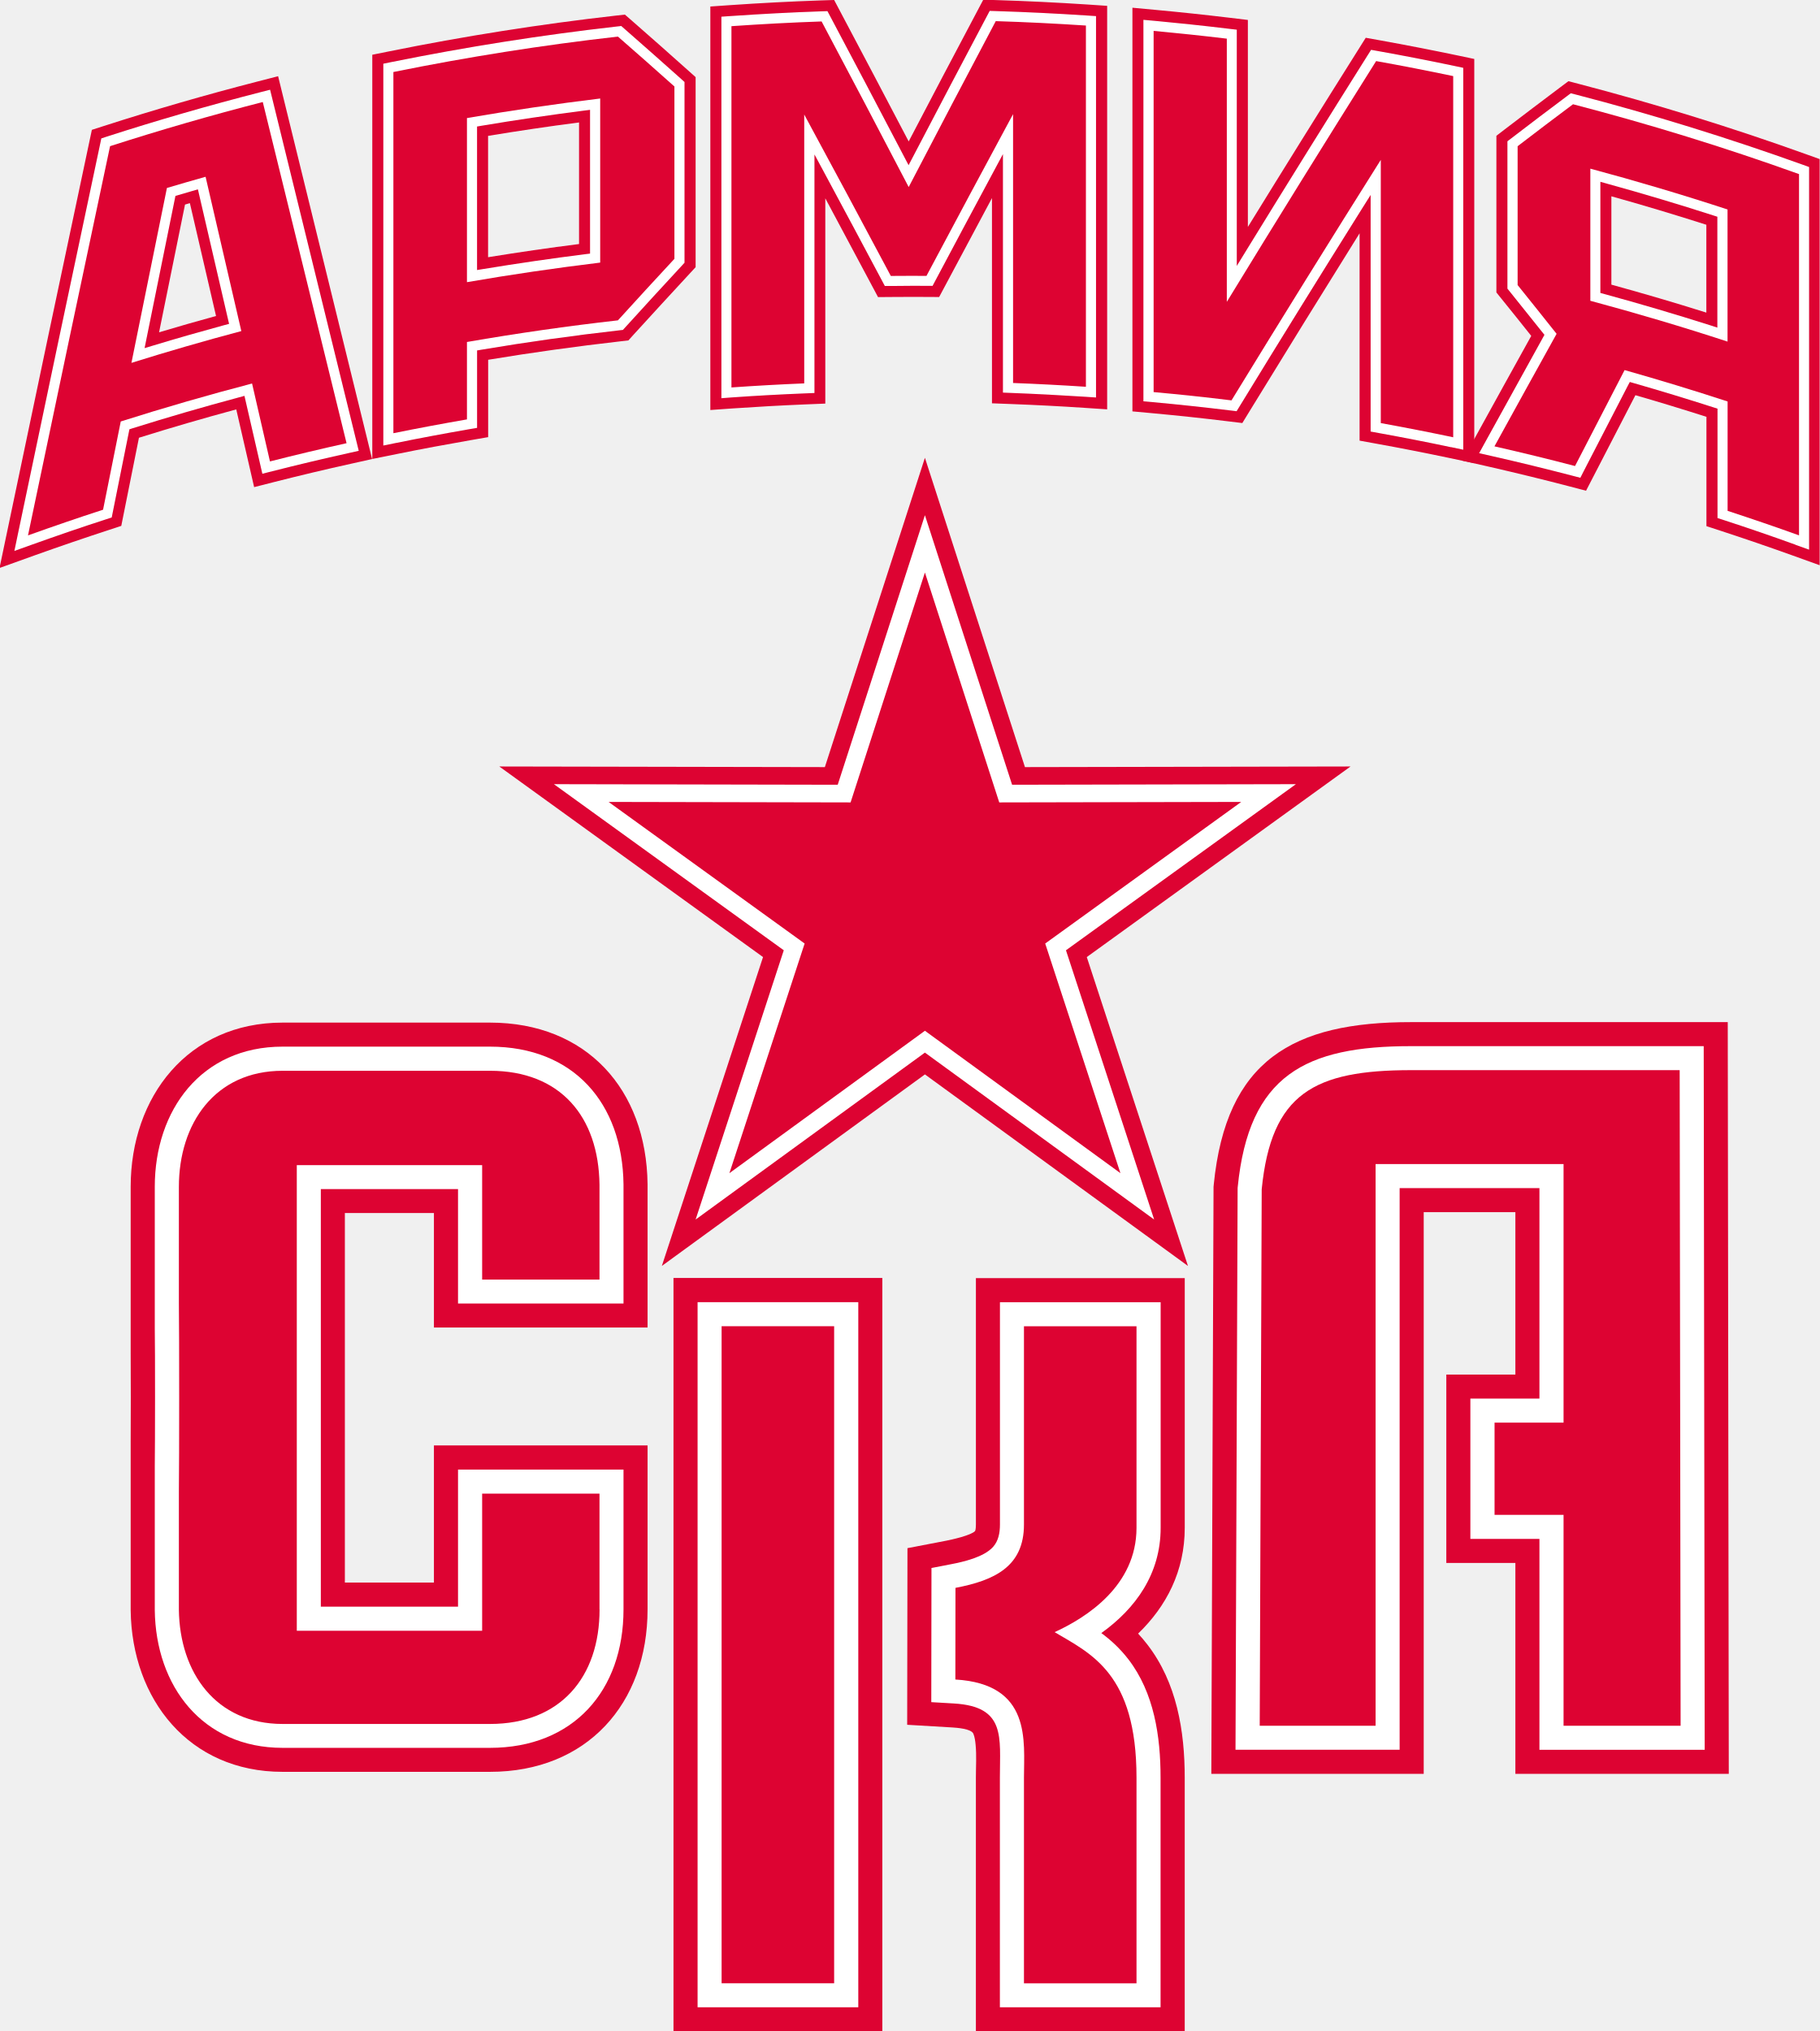
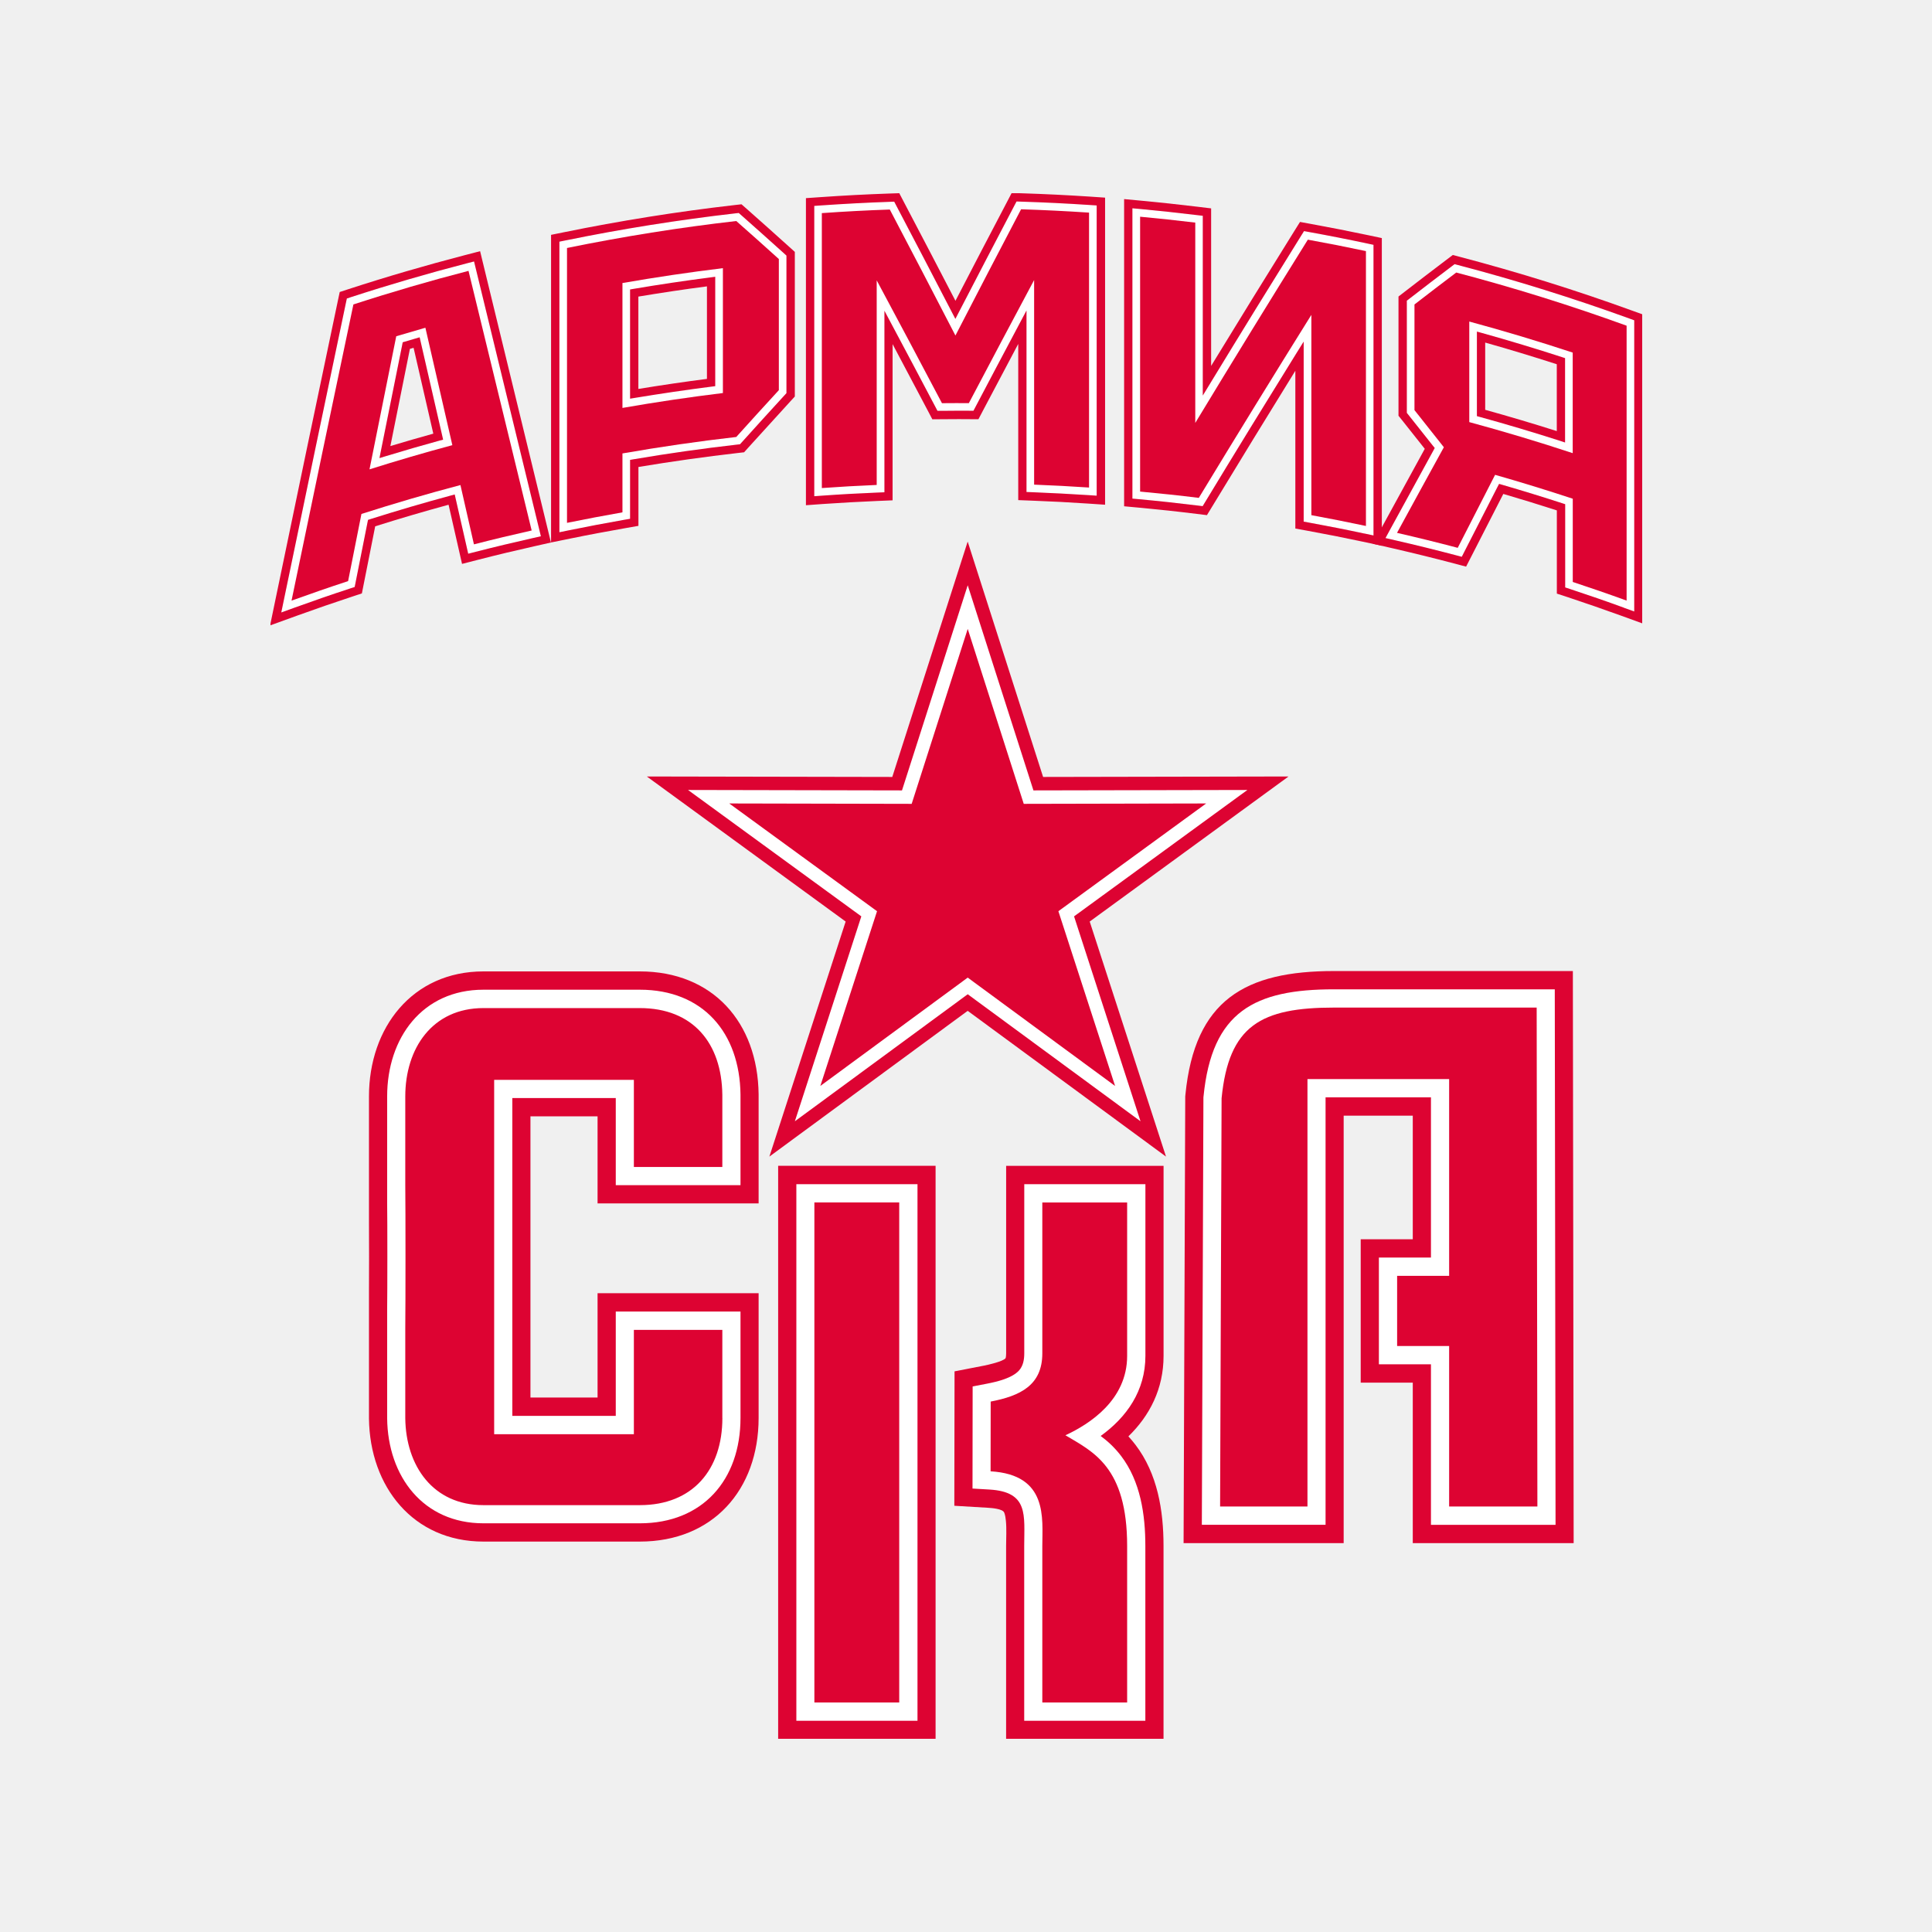
- <svg xmlns="http://www.w3.org/2000/svg" width="86" height="96" viewBox="0 0 86 96" fill="none">
-   <g clip-path="url(#clip0_44_473)">
-     <path d="M85.182 7.782C81.676 6.522 78.07 5.405 74.458 4.467L74.234 4.41L74.05 4.548C73.169 5.207 72.287 5.875 71.427 6.536L71.24 6.68V13.645L71.346 13.775C71.859 14.41 72.37 15.049 72.882 15.693L72.988 15.828L72.905 15.979C72.006 17.599 71.107 19.229 70.205 20.868L69.9 21.423L70.518 21.563C71.779 21.849 73.058 22.161 74.314 22.489L74.685 22.585L74.859 22.244C75.546 20.907 76.235 19.572 76.923 18.247L77.022 18.058L77.229 18.117C78.489 18.478 79.751 18.864 80.987 19.261L81.167 19.318V24.488L81.495 24.595C82.619 24.962 83.75 25.349 84.857 25.751L85.499 25.979V7.895L85.184 7.78H85.182V7.782ZM80.645 14.775C79.159 14.307 77.654 13.864 76.159 13.454V9.279C77.657 9.698 79.164 10.148 80.645 10.624V14.775Z" fill="white" />
-     <path d="M68.58 21.135L69.156 21.257V3.206L68.775 3.125C67.568 2.87 66.339 2.63 65.118 2.412L64.8 2.355L64.627 2.628C62.728 5.649 60.811 8.728 58.935 11.782L58.453 12.568V1.403L58.033 1.354C56.875 1.214 55.709 1.092 54.561 0.984L54.04 0.937V18.969L54.475 19.008C55.697 19.119 56.929 19.253 58.14 19.4L58.444 19.437L58.605 19.175C60.476 16.112 62.392 13.021 64.295 9.984L64.778 9.217V20.398L65.171 20.47C66.306 20.676 67.454 20.899 68.58 21.139" fill="white" />
-     <path d="M34.094 0.791V18.822L34.605 18.784C35.744 18.703 36.899 18.641 38.035 18.595L38.494 18.576V7.302L38.983 8.213C39.89 9.899 40.794 11.589 41.683 13.263L41.818 13.518H42.108C42.462 13.513 42.817 13.509 43.171 13.509C43.32 13.509 43.819 13.509 44.075 13.513L44.211 13.258C45.099 11.583 46.003 9.887 46.911 8.199L47.4 7.286V18.558L47.859 18.576C48.993 18.62 50.148 18.681 51.289 18.754L51.8 18.788V0.761L51.355 0.732C49.934 0.639 48.495 0.568 47.075 0.524L46.775 0.514L46.636 0.776C45.487 2.946 44.322 5.163 43.173 7.364L42.941 7.807L42.709 7.364C41.568 5.184 40.405 2.971 39.247 0.791L39.106 0.526L38.807 0.536C37.388 0.585 35.947 0.661 34.53 0.759L34.085 0.789H34.094V0.791Z" fill="white" />
-     <path d="M32.193 3.732C31.294 2.927 30.395 2.135 29.521 1.369L29.362 1.229L29.15 1.252C25.59 1.656 22.006 2.223 18.495 2.934L18.113 3.012V21.059L18.686 20.943C19.828 20.711 20.994 20.493 22.148 20.292L22.545 20.224V16.565L22.761 16.528C24.911 16.166 27.095 15.859 29.257 15.615L29.436 15.595L29.557 15.461C30.437 14.491 31.334 13.514 32.22 12.558L32.347 12.419V3.876L32.187 3.732H32.193ZM27.368 11.53C25.939 11.713 24.495 11.922 23.069 12.154V6.419C24.493 6.183 25.937 5.97 27.368 5.784V11.53Z" fill="white" />
-     <path d="M16.839 20.836C15.515 15.44 14.197 10.063 12.88 4.709L12.765 4.241L12.296 4.361C9.87 4.983 7.432 5.687 5.053 6.455L4.791 6.541L4.733 6.811C3.433 12.935 2.126 19.124 0.855 25.209L0.681 26.044L1.486 25.755C2.656 25.335 3.843 24.926 5.016 24.548L5.282 24.462L6.118 20.294L6.264 20.246C7.925 19.726 9.617 19.234 11.292 18.784L11.552 18.713L12.399 22.395L12.873 22.274C14.065 21.972 15.275 21.685 16.477 21.418L16.954 21.311L16.838 20.838L16.839 20.836ZM10.589 15.374C9.477 15.676 8.353 15.997 7.251 16.332L6.834 16.457L6.921 16.031C7.369 13.822 7.814 11.618 8.263 9.414L8.294 9.26L8.444 9.216C8.661 9.154 8.878 9.09 9.093 9.027L9.355 8.951L10.828 15.308L10.586 15.372L10.589 15.374Z" fill="white" />
-     <path fill-rule="evenodd" clip-rule="evenodd" d="M71.619 73.876H68.355V64.974H71.619V57.296H67.287V83.845H57.249L57.354 56.101L57.364 55.991C57.95 50.111 61.102 48.309 66.696 48.313H81.656L81.705 83.845H71.619V73.876Z" fill="#DD0332" />
-     <path fill-rule="evenodd" clip-rule="evenodd" d="M72.756 72.739H69.492V66.108H72.756V56.158H66.149V82.707H58.392L58.492 56.158L58.497 56.104C59.023 50.824 61.693 49.445 66.696 49.449H80.52L80.567 82.709H72.756V72.739Z" fill="#DD0332" />
-     <path fill-rule="evenodd" clip-rule="evenodd" d="M72.756 72.739H69.492V66.108H72.756V56.158H66.149V82.707H58.392L58.492 56.158L58.497 56.104C59.023 50.824 61.693 49.445 66.696 49.449H80.52L80.567 82.709H72.756V72.739Z" fill="white" />
-     <path fill-rule="evenodd" clip-rule="evenodd" d="M79.428 81.571L79.384 50.583H66.696C62.103 50.583 60.081 51.683 59.63 56.216L59.536 81.571H65.013V55.023H73.896V67.244H70.635V71.603H73.896V81.571H79.428Z" fill="#DD0332" />
-     <path fill-rule="evenodd" clip-rule="evenodd" d="M6.176 68.204C6.184 67.484 6.184 64.606 6.176 63.887V56.099C6.176 51.84 8.884 48.336 13.354 48.336H23.156C27.732 48.336 30.55 51.505 30.605 55.969V55.995V62.747H20.508V57.336H16.299V74.802H20.508V68.322H30.605V76.068C30.605 80.539 27.727 83.75 23.156 83.75H13.354C8.935 83.75 6.228 80.327 6.176 76.112C6.176 76.114 6.176 68.204 6.176 68.204Z" fill="#DD0332" />
-     <path fill-rule="evenodd" clip-rule="evenodd" d="M7.339 69.341C7.354 68.243 7.369 67.146 7.369 66.047C7.369 64.949 7.354 63.852 7.339 62.75H7.315V56.099C7.315 52.469 9.518 49.472 13.354 49.472H23.156C27.107 49.472 29.421 52.139 29.468 55.983V61.614H21.647V56.204H15.163V75.942H21.647V69.462H29.468V76.072C29.468 79.915 27.097 82.616 23.156 82.616H13.354C9.567 82.616 7.356 79.692 7.315 76.1V69.34H7.339V69.341Z" fill="#DD0332" />
-     <path fill-rule="evenodd" clip-rule="evenodd" d="M7.315 69.341C7.33 68.243 7.334 63.849 7.315 62.75V56.099C7.315 52.469 9.518 49.472 13.354 49.472H23.156C27.107 49.472 29.421 52.139 29.468 55.983V61.614H21.647V56.204H15.163V75.942H21.647V69.462H29.468V76.072C29.468 79.915 27.097 82.616 23.156 82.616H13.354C9.567 82.616 7.356 79.692 7.315 76.1V69.34V69.341Z" fill="white" />
-     <path fill-rule="evenodd" clip-rule="evenodd" d="M28.333 76.073V70.601H22.787V77.081H14.027V55.072H22.787V60.482H28.333V56.001C28.295 52.785 26.487 50.613 23.159 50.613H13.357C10.151 50.613 8.454 53.111 8.454 56.103V61.619C8.473 63.1 8.473 68.998 8.454 70.482V76.092C8.492 79.048 10.193 81.487 13.357 81.487H23.159C26.491 81.487 28.336 79.269 28.336 76.077" fill="#DD0332" />
-     <path fill-rule="evenodd" clip-rule="evenodd" d="M53.789 77.216C53.938 77.375 54.084 77.549 54.229 77.737C55.616 79.535 55.992 81.815 55.992 84.029V96.019H46.122V84.029C46.122 83.513 46.159 82.974 46.108 82.462C46.093 82.303 46.066 82.095 46.002 81.947C45.9 81.71 45.206 81.666 45.02 81.653L42.875 81.526L42.888 73.177L44.73 72.823C44.981 72.774 45.903 72.571 46.086 72.365C46.117 72.301 46.123 72.125 46.123 72.061V60.414H55.993V72.215C55.993 74.265 55.123 75.928 53.791 77.214M31.83 60.407H41.7V96.009H31.83V60.407Z" fill="#DD0332" />
-     <path fill-rule="evenodd" clip-rule="evenodd" d="M52.045 77.187C52.504 77.524 52.925 77.911 53.325 78.426C54.547 80.011 54.85 82.077 54.85 84.025V94.88H47.256V84.025C47.256 82.111 47.547 80.665 45.086 80.519L44.014 80.456L44.023 74.115L44.945 73.937C45.553 73.82 46.496 73.601 46.931 73.122C47.193 72.832 47.259 72.441 47.259 72.061V61.552H54.854V72.218C54.854 74.388 53.675 76.029 52.049 77.191M32.969 61.55H40.564V94.88H32.969V61.55Z" fill="white" />
-     <path fill-rule="evenodd" clip-rule="evenodd" d="M48.394 84.025C48.394 82.305 48.766 79.599 45.152 79.386L45.157 75.054C47.005 74.701 48.394 74.045 48.394 72.061V62.688H53.713V72.216C53.713 74.956 51.351 76.455 49.843 77.147C51.563 78.168 53.713 79.099 53.713 84.027V93.746H48.394V84.027V84.025ZM34.104 62.686H39.423V93.744H34.104V62.686Z" fill="#DD0332" />
-     <path fill-rule="evenodd" clip-rule="evenodd" d="M48.441 36.259L63.828 36.23L51.363 45.238L56.145 59.838L43.713 50.785L31.28 59.838L36.062 45.238L23.598 36.23L38.984 36.259L43.713 21.639L48.441 36.259Z" fill="#DD0332" />
-     <path fill-rule="evenodd" clip-rule="evenodd" d="M47.833 37.093L61.246 37.066L50.379 44.917L54.547 57.644L43.713 49.754L32.876 57.644L37.043 44.917L26.179 37.066L39.592 37.093L43.713 24.352L47.833 37.093Z" fill="white" />
-     <path fill-rule="evenodd" clip-rule="evenodd" d="M43.713 27.062L47.226 37.928L58.663 37.905L49.398 44.598L52.953 55.452L43.713 48.722L34.473 55.452L38.028 44.598L28.763 37.905L40.2 37.928L43.713 27.062Z" fill="#DD0332" />
-     <path d="M1.324 25.303C2.612 19.149 3.904 13.019 5.202 6.909C7.593 6.139 9.998 5.444 12.419 4.822C13.735 10.175 15.055 15.551 16.379 20.949C15.17 21.218 13.963 21.504 12.759 21.811C12.479 20.583 12.194 19.355 11.913 18.127C9.832 18.671 7.764 19.269 5.707 19.922C5.427 21.311 5.15 22.7 4.871 24.093C3.684 24.478 2.504 24.884 1.329 25.305M6.208 17.153C7.931 16.614 9.663 16.112 11.405 15.649C10.841 13.214 10.279 10.78 9.716 8.356C9.106 8.528 8.495 8.704 7.889 8.885C7.329 11.638 6.768 14.393 6.211 17.155" fill="#DD0332" />
-     <path d="M31.874 4.088V12.235C30.982 13.195 30.093 14.163 29.204 15.142C26.819 15.412 24.437 15.754 22.069 16.165V19.824C20.909 20.025 19.75 20.243 18.592 20.476V3.404C22.108 2.691 25.649 2.131 29.204 1.729C30.095 2.506 30.984 3.292 31.874 4.088ZM22.069 13.337C24.161 12.975 26.262 12.668 28.366 12.412V4.656C26.26 4.912 24.163 5.219 22.069 5.581V13.337Z" fill="#DD0332" />
-     <path d="M34.569 18.311V1.237C35.99 1.138 37.41 1.063 38.83 1.014C40.202 3.6 41.575 6.208 42.946 8.841C44.317 6.205 45.69 3.59 47.061 0.999C48.482 1.043 49.905 1.114 51.322 1.207V18.282C50.176 18.206 49.027 18.147 47.879 18.103V5.395C46.516 7.922 45.153 10.469 43.787 13.04C43.224 13.036 42.663 13.04 42.101 13.043C40.738 10.477 39.372 7.935 38.009 5.414V18.122C36.86 18.169 35.714 18.233 34.566 18.314" fill="#DD0332" />
-     <path d="M68.68 20.669C67.54 20.429 66.4 20.206 65.258 19.998V7.557C62.915 11.278 60.562 15.069 58.202 18.925C56.977 18.774 55.749 18.644 54.522 18.533V1.46C55.676 1.567 56.829 1.689 57.981 1.827V14.268C60.339 10.406 62.694 6.614 65.038 2.887C66.256 3.105 67.469 3.342 68.681 3.597V20.669H68.68Z" fill="#DD0332" />
-     <path d="M74.341 4.927C77.938 5.863 81.504 6.963 85.025 8.229V25.305C83.904 24.901 82.778 24.517 81.649 24.147V18.977C80.033 18.448 78.412 17.954 76.781 17.493C76.002 18.997 75.221 20.508 74.438 22.028C73.171 21.696 71.901 21.387 70.63 21.098C71.61 19.313 72.591 17.54 73.567 15.779C72.953 15.007 72.34 14.236 71.725 13.474V6.911C72.599 6.24 73.472 5.579 74.343 4.928M81.646 9.901C79.498 9.198 77.336 8.555 75.162 7.972V14.217C77.336 14.801 79.499 15.443 81.646 16.146V9.901Z" fill="#DD0332" />
-     <path d="M-0.022 26.846L0.344 25.1C1.615 19.014 2.922 12.827 4.222 6.702L4.342 6.137L4.893 5.96C7.283 5.189 9.729 4.482 12.167 3.854L13.144 3.602L13.384 4.582C14.7 9.936 16.02 15.311 17.344 20.709L17.586 21.698L16.591 21.92C15.394 22.185 14.188 22.471 13.002 22.773L12.011 23.025L11.166 19.351C9.634 19.765 8.089 20.214 6.567 20.691L5.732 24.857L5.177 25.04C4.009 25.42 2.826 25.826 1.664 26.241L-0.017 26.845H-0.022V26.846ZM4.789 6.539L4.732 6.81C3.432 12.933 2.125 19.122 0.853 25.207L0.679 26.042L1.485 25.753C2.655 25.334 3.841 24.925 5.014 24.546L5.28 24.46L6.117 20.292L6.262 20.245C7.923 19.724 9.616 19.232 11.292 18.783L11.553 18.712L12.399 22.393L12.873 22.273C14.065 21.97 15.275 21.683 16.477 21.416L16.955 21.309L16.839 20.836C15.516 15.44 14.197 10.063 12.88 4.709L12.765 4.241L12.296 4.361C9.87 4.983 7.432 5.687 5.053 6.455L4.791 6.541L4.789 6.539ZM6.833 16.457L6.919 16.031C7.368 13.822 7.813 11.618 8.261 9.414L8.292 9.26L8.443 9.216C8.659 9.154 8.876 9.09 9.091 9.027L9.353 8.951L10.826 15.308L10.584 15.372C9.472 15.675 8.348 15.996 7.246 16.33L6.829 16.455L6.833 16.457ZM8.744 9.669C8.334 11.681 7.926 13.692 7.518 15.707C8.41 15.441 9.314 15.181 10.21 14.936L8.974 9.602C8.896 9.625 8.822 9.647 8.744 9.669Z" fill="#DD0332" />
-     <path d="M17.595 21.697V2.588L18.395 2.427C21.918 1.714 25.519 1.144 29.094 0.739L29.533 0.69L29.866 0.98C30.742 1.746 31.644 2.542 32.543 3.348L32.876 3.646V12.629L32.611 12.915C31.725 13.873 30.828 14.848 29.949 15.813L29.697 16.092L29.321 16.134C27.244 16.371 25.142 16.663 23.071 17.006V20.662L22.241 20.806C21.09 21.007 19.929 21.221 18.793 21.453L17.595 21.695V21.697ZM18.116 3.012V21.059L18.69 20.943C19.831 20.711 20.997 20.493 22.152 20.292L22.548 20.224V16.565L22.765 16.528C24.915 16.166 27.099 15.859 29.26 15.615L29.44 15.595L29.562 15.461C30.442 14.491 31.339 13.514 32.225 12.558L32.352 12.419V3.876L32.193 3.732C31.294 2.927 30.395 2.135 29.521 1.369L29.362 1.229L29.15 1.253C25.592 1.656 22.006 2.223 18.495 2.934L18.113 3.012H18.116ZM22.546 12.769V5.98L22.763 5.943C24.361 5.674 25.986 5.436 27.593 5.229L27.887 5.192V11.987L27.659 12.015C26.064 12.216 24.446 12.453 22.848 12.715L22.545 12.764L22.546 12.769ZM23.068 6.423V12.157C24.497 11.926 25.941 11.714 27.366 11.534V5.789C25.936 5.973 24.491 6.188 23.068 6.423Z" fill="#DD0332" />
-     <path d="M33.572 19.381V0.308L34.503 0.243C35.929 0.144 37.376 0.069 38.798 0.02L39.423 7.39296e-05L39.714 0.551C40.792 2.586 41.879 4.646 42.946 6.685C44.019 4.629 45.106 2.562 46.181 0.536L46.472 -0.015L47.095 0.005C48.521 0.049 49.968 0.12 51.394 0.213L52.326 0.276V19.349L51.26 19.278C50.124 19.202 48.974 19.143 47.843 19.1L46.882 19.063V9.362C46.139 10.746 45.402 12.134 44.671 13.504L44.386 14.038H44.227C44.227 14.038 43.372 14.033 43.166 14.033C42.814 14.033 42.46 14.033 42.105 14.038L41.497 14.043L41.212 13.508C40.483 12.137 39.745 10.754 39.005 9.374V19.077L38.045 19.116C36.914 19.163 35.764 19.227 34.63 19.305L33.562 19.381H33.572ZM34.094 0.791V18.822L34.605 18.784C35.744 18.703 36.899 18.641 38.035 18.595L38.493 18.576V7.301L38.983 8.212C39.89 9.899 40.794 11.589 41.683 13.263L41.818 13.518H42.108C42.462 13.513 42.817 13.509 43.171 13.509C43.32 13.509 43.819 13.509 44.075 13.513L44.21 13.258C45.099 11.583 46.003 9.887 46.911 8.199L47.4 7.286V18.558L47.859 18.576C48.993 18.62 50.148 18.681 51.288 18.754L51.8 18.788V0.761L51.355 0.732C49.934 0.639 48.495 0.568 47.075 0.524L46.775 0.514L46.636 0.776C45.487 2.946 44.322 5.163 43.173 7.364L42.941 7.807L42.709 7.364C41.568 5.184 40.405 2.971 39.247 0.791L39.106 0.526L38.807 0.536C37.388 0.585 35.947 0.661 34.53 0.759L34.085 0.789H34.094V0.791Z" fill="#DD0332" />
-     <path d="M69.677 21.898L68.473 21.642C67.349 21.406 66.208 21.181 65.077 20.977L64.256 20.828V11.028C62.516 13.815 60.767 16.643 59.05 19.447L58.714 19.996L58.075 19.919C56.872 19.77 55.641 19.64 54.427 19.528L53.52 19.445V0.365L54.612 0.467C55.761 0.573 56.934 0.698 58.096 0.837L58.976 0.943V10.727C60.699 7.93 62.45 5.118 64.189 2.355L64.547 1.785L65.213 1.905C66.438 2.126 67.672 2.366 68.885 2.62L69.677 2.787V21.899V21.898ZM68.58 21.135L69.156 21.257V3.206L68.775 3.125C67.568 2.87 66.338 2.63 65.118 2.412L64.8 2.355L64.627 2.628C62.727 5.649 60.811 8.728 58.935 11.782L58.453 12.568V1.403L58.033 1.354C56.875 1.214 55.709 1.092 54.561 0.984L54.039 0.937V18.969L54.475 19.008C55.697 19.119 56.929 19.253 58.14 19.4L58.444 19.437L58.605 19.175C60.476 16.112 62.392 13.021 64.295 9.984L64.778 9.216V20.398L65.17 20.47C66.306 20.676 67.454 20.899 68.58 21.139" fill="#DD0332" />
-     <path d="M86.022 26.725L84.685 26.243C83.583 25.847 82.453 25.46 81.336 25.094L80.649 24.87V19.702C79.543 19.349 78.416 19.004 77.292 18.68C76.638 19.942 75.983 21.211 75.326 22.486L74.959 23.196L74.185 22.993C72.934 22.665 71.663 22.356 70.407 22.068L69.113 21.774L69.751 20.616C70.625 19.026 71.499 17.447 72.369 15.877C71.895 15.281 71.421 14.687 70.943 14.098L70.722 13.824V6.418L71.113 6.118C71.976 5.458 72.86 4.787 73.74 4.127L74.126 3.838L74.593 3.96C78.219 4.905 81.842 6.024 85.364 7.291L86.025 7.528V26.723V26.725H86.022ZM84.859 25.753L85.501 25.981V7.895L85.186 7.78C81.68 6.521 78.074 5.403 74.461 4.465L74.238 4.408L74.053 4.547C73.173 5.206 72.291 5.873 71.431 6.534L71.243 6.678V13.643L71.348 13.773C71.861 14.409 72.372 15.047 72.883 15.691L72.993 15.826L72.91 15.977C72.011 17.598 71.113 19.227 70.21 20.866L69.906 21.421L70.523 21.561C71.785 21.847 73.063 22.16 74.319 22.487L74.69 22.584L74.864 22.242C75.551 20.905 76.24 19.57 76.928 18.245L77.028 18.056L77.234 18.115C78.494 18.477 79.757 18.862 80.993 19.259L81.172 19.317V24.487L81.5 24.593C82.624 24.96 83.755 25.347 84.862 25.749M81.163 15.485L80.825 15.375C79.173 14.85 77.492 14.353 75.829 13.9L75.636 13.847V8.594L75.968 8.686C77.644 9.149 79.333 9.654 80.986 10.187L81.165 10.244V15.485H81.163ZM76.157 13.454C77.651 13.864 79.157 14.307 80.644 14.775V10.624C79.164 10.151 77.657 9.698 76.157 9.279V13.454Z" fill="#DD0332" />
+ <svg xmlns="http://www.w3.org/2000/svg" width="100" height="100" viewBox="0 0 100 100" fill="none">
+   <g clip-path="url(#clip0_135_900)">
+     <mask id="mask0_135_900" style="mask-type:luminance" maskUnits="userSpaceOnUse" x="14" y="10" width="71" height="80">
+       <path d="M85 10H14V90H85V10Z" fill="white" />
+     </mask>
+     <g mask="url(#mask0_135_900)">
+       <path d="M84.323 16.485C81.429 15.435 78.452 14.504 75.469 13.723L75.285 13.675L75.133 13.79C74.406 14.34 73.678 14.896 72.968 15.447L72.813 15.566V21.371L72.901 21.479C73.324 22.009 73.746 22.541 74.168 23.078L74.256 23.19L74.188 23.316C73.446 24.666 72.704 26.024 71.959 27.39L71.707 27.852L72.217 27.969C73.258 28.207 74.314 28.468 75.351 28.741L75.657 28.821L75.801 28.537C76.368 27.423 76.937 26.31 77.504 25.206L77.587 25.048L77.757 25.097C78.797 25.399 79.84 25.72 80.86 26.051L81.008 26.099V30.407L81.279 30.496C82.207 30.802 83.141 31.124 84.055 31.459L84.585 31.649V16.579L84.325 16.483H84.323V16.485ZM80.578 22.313C79.351 21.923 78.108 21.554 76.874 21.211V17.733C78.111 18.082 79.355 18.456 80.578 18.854V22.313Z" fill="white" />
+       <path d="M70.618 27.613L71.093 27.714V12.672L70.778 12.604C69.782 12.392 68.767 12.191 67.759 12.01L67.497 11.962L67.354 12.19C65.786 14.707 64.204 17.273 62.655 19.818L62.257 20.473V11.169L61.91 11.128C60.954 11.011 59.991 10.91 59.044 10.82L58.613 10.78V25.807L58.972 25.839C59.981 25.932 60.999 26.044 61.998 26.166L62.25 26.197L62.383 25.979C63.927 23.427 65.509 20.851 67.08 18.32L67.478 17.68V26.999L67.803 27.058C68.74 27.23 69.688 27.416 70.618 27.616" fill="white" />
+       <path d="M42.148 10.659V25.684L42.57 25.653C43.51 25.585 44.464 25.533 45.401 25.495L45.78 25.48V16.084L46.184 16.843C46.933 18.249 47.679 19.657 48.413 21.052L48.525 21.264H48.764C49.056 21.26 49.35 21.257 49.642 21.257C49.765 21.257 50.177 21.257 50.388 21.26L50.5 21.047C51.234 19.652 51.98 18.239 52.729 16.832L53.133 16.071V25.464L53.512 25.48C54.448 25.517 55.401 25.567 56.343 25.628L56.766 25.656V10.633L56.398 10.609C55.225 10.532 54.037 10.473 52.865 10.436L52.617 10.428L52.503 10.646C51.554 12.454 50.592 14.302 49.643 16.136L49.452 16.505L49.26 16.136C48.318 14.319 47.358 12.476 46.402 10.659L46.286 10.438L46.039 10.446C44.867 10.487 43.678 10.55 42.508 10.632L42.141 10.657H42.148V10.659Z" fill="white" />
+       <path d="M40.577 13.109C39.835 12.439 39.093 11.778 38.372 11.14L38.24 11.023L38.066 11.043C35.127 11.38 32.168 11.852 29.269 12.445L28.953 12.509V27.549L29.427 27.452C30.369 27.259 31.332 27.077 32.285 26.909L32.612 26.853V23.804L32.791 23.773C34.566 23.471 36.369 23.215 38.154 23.012L38.302 22.995L38.401 22.884C39.128 22.076 39.869 21.262 40.6 20.464L40.705 20.349V13.229L40.573 13.109H40.577ZM36.594 19.608C35.414 19.76 34.222 19.935 33.045 20.128V15.349C34.221 15.152 35.413 14.974 36.594 14.819V19.608Z" fill="white" />
+       <path d="M27.899 27.364C26.806 22.867 25.717 18.386 24.63 13.924L24.535 13.534L24.148 13.634C22.145 14.152 20.132 14.74 18.169 15.379L17.952 15.451L17.904 15.676C16.831 20.779 15.752 25.937 14.703 31.007L14.559 31.703L15.224 31.462C16.19 31.113 17.169 30.772 18.138 30.457L18.357 30.385L19.048 26.912L19.168 26.872C20.539 26.438 21.937 26.029 23.319 25.654L23.534 25.595L24.233 28.662L24.624 28.562C25.608 28.31 26.608 28.071 27.6 27.848L27.994 27.759L27.898 27.365L27.899 27.364ZM22.739 22.812C21.821 23.064 20.893 23.331 19.983 23.61L19.639 23.715L19.71 23.36C20.081 21.519 20.448 19.682 20.819 17.845L20.844 17.717L20.968 17.681C21.147 17.628 21.326 17.575 21.503 17.523L21.72 17.459L22.936 22.757L22.736 22.81L22.739 22.812Z" fill="white" />
+       <path fill-rule="evenodd" clip-rule="evenodd" d="M73.125 71.564H70.43V64.145H73.125V57.747H69.548V79.871H61.262L61.348 56.751L61.357 56.659C61.84 51.759 64.443 50.258 69.061 50.261H81.411L81.452 79.871H73.125V71.564Z" fill="#DD0332" />
+       <path fill-rule="evenodd" clip-rule="evenodd" d="M74.066 70.615H71.371V65.09H74.066V56.798H68.611V78.922H62.207L62.289 56.798L62.294 56.754C62.728 52.353 64.932 51.204 69.062 51.207H80.475L80.515 78.924H74.066V70.615Z" fill="#DD0332" />
+       <path fill-rule="evenodd" clip-rule="evenodd" d="M74.066 70.615H71.371V65.09H74.066V56.798H68.611V78.922H62.207L62.289 56.798L62.294 56.754C62.728 52.353 64.932 51.204 69.062 51.207H80.475L80.515 78.924H74.066V70.615Z" fill="white" />
+       <path fill-rule="evenodd" clip-rule="evenodd" d="M79.575 77.976L79.538 52.152H69.063C65.271 52.152 63.602 53.069 63.229 56.847L63.152 77.976H67.674V55.852H75.007V66.037H72.315V69.669H75.007V77.976H79.575Z" fill="#DD0332" />
+       <path fill-rule="evenodd" clip-rule="evenodd" d="M19.098 66.837C19.105 66.237 19.105 63.838 19.098 63.239V56.749C19.098 53.2 21.334 50.28 25.024 50.28H33.116C36.894 50.28 39.221 52.921 39.266 56.641V56.662V62.289H30.93V57.78H27.456V72.335H30.93V66.935H39.266V73.39C39.266 77.115 36.89 79.792 33.116 79.792H25.024C21.376 79.792 19.141 76.939 19.098 73.427V66.837Z" fill="#DD0332" />
+       <path fill-rule="evenodd" clip-rule="evenodd" d="M20.059 67.784C20.071 66.869 20.084 65.955 20.084 65.039C20.084 64.124 20.071 63.21 20.059 62.291H20.039V56.749C20.039 53.724 21.857 51.227 25.024 51.227H33.117C36.379 51.227 38.289 53.449 38.328 56.652V61.345H31.872V56.836H26.518V73.284H31.872V67.884H38.328V73.393C38.328 76.596 36.37 78.846 33.117 78.846H25.024C21.898 78.846 20.073 76.41 20.039 73.417V67.783H20.059V67.784Z" fill="#DD0332" />
+       <path fill-rule="evenodd" clip-rule="evenodd" d="M20.039 67.784C20.052 66.869 20.054 63.207 20.039 62.291V56.749C20.039 53.724 21.857 51.227 25.024 51.227H33.117C36.379 51.227 38.289 53.449 38.328 56.652V61.345H31.872V56.836H26.518V73.284H31.872V67.884H38.328V73.393C38.328 76.596 36.37 78.846 33.117 78.846H25.024C21.898 78.846 20.073 76.41 20.039 73.417V67.783V67.784Z" fill="white" />
+       <path fill-rule="evenodd" clip-rule="evenodd" d="M37.388 73.395V68.834H32.809V74.234H25.578V55.893H32.809V60.402H37.388V56.668C37.357 53.988 35.864 52.178 33.116 52.178H25.024C22.377 52.178 20.977 54.26 20.977 56.752V61.35C20.992 62.583 20.992 67.499 20.977 68.736V73.41C21.007 75.874 22.412 77.906 25.024 77.906H33.116C35.867 77.906 37.39 76.058 37.39 73.397" fill="#DD0332" />
+       <path fill-rule="evenodd" clip-rule="evenodd" d="M58.406 74.347C58.529 74.479 58.649 74.624 58.77 74.781C59.914 76.279 60.224 78.179 60.224 80.024V90.016H52.076V80.024C52.076 79.595 52.107 79.145 52.065 78.719C52.052 78.586 52.03 78.413 51.977 78.289C51.893 78.092 51.32 78.055 51.166 78.044L49.396 77.938L49.407 70.981L50.927 70.686C51.134 70.645 51.896 70.476 52.047 70.305C52.072 70.251 52.078 70.105 52.078 70.051V60.345H60.226V70.179C60.226 71.888 59.507 73.274 58.407 74.345M40.277 60.34H48.426V90.007H40.277V60.34Z" fill="#DD0332" />
+       <path fill-rule="evenodd" clip-rule="evenodd" d="M56.967 74.323C57.346 74.603 57.694 74.926 58.024 75.355C59.033 76.677 59.283 78.398 59.283 80.022V89.067H53.013V80.022C53.013 78.426 53.254 77.222 51.222 77.099L50.337 77.047L50.344 71.763L51.106 71.615C51.607 71.517 52.386 71.334 52.745 70.936C52.962 70.693 53.016 70.368 53.016 70.051V61.293H59.286V70.182C59.286 71.991 58.313 73.358 56.97 74.326M41.219 61.292H47.489V89.067H41.219V61.292Z" fill="white" />
+       <path fill-rule="evenodd" clip-rule="evenodd" d="M53.95 80.021C53.95 78.588 54.257 76.333 51.273 76.155L51.278 72.545C52.804 72.251 53.95 71.704 53.95 70.051V62.24H58.341V70.18C58.341 72.464 56.392 73.713 55.146 74.289C56.566 75.14 58.341 75.916 58.341 80.023V88.121H53.95V80.023V80.021ZM42.152 62.238H46.544V88.12H42.152V62.238Z" fill="#DD0332" />
+       <path fill-rule="evenodd" clip-rule="evenodd" d="M53.991 40.215L66.694 40.191L56.403 47.699L60.352 59.865L50.087 52.321L39.823 59.865L43.771 47.699L33.48 40.191L46.184 40.215L50.087 28.032L53.991 40.215Z" fill="#DD0332" />
+       <path fill-rule="evenodd" clip-rule="evenodd" d="M53.49 40.911L64.564 40.889L55.593 47.431L59.033 58.037L50.089 51.462L41.142 58.037L44.582 47.431L35.613 40.889L46.687 40.911L50.089 30.293L53.49 40.911Z" fill="white" />
+       <path fill-rule="evenodd" clip-rule="evenodd" d="M50.089 32.552L52.989 41.607L62.431 41.587L54.782 47.164L57.717 56.209L50.089 50.601L42.46 56.209L45.395 47.164L37.746 41.587L47.188 41.607L50.089 32.552Z" fill="#DD0332" />
+       <path d="M15.09 31.086C16.153 25.958 17.22 20.849 18.292 15.758C20.265 15.116 22.251 14.537 24.25 14.019C25.336 18.479 26.426 22.959 27.519 27.458C26.521 27.682 25.525 27.92 24.531 28.176C24.299 27.152 24.064 26.13 23.832 25.106C22.114 25.559 20.407 26.058 18.708 26.602C18.478 27.759 18.248 28.917 18.018 30.078C17.038 30.399 16.064 30.737 15.094 31.087M19.122 24.295C20.545 23.845 21.975 23.427 23.413 23.041C22.947 21.012 22.483 18.983 22.018 16.964C21.515 17.107 21.01 17.254 20.51 17.404C20.047 19.699 19.585 21.995 19.125 24.296" fill="#DD0332" />
+       <path d="M40.313 13.407V20.195C39.577 20.995 38.843 21.802 38.109 22.618C36.14 22.843 34.174 23.128 32.218 23.47V26.519C31.261 26.687 30.304 26.869 29.348 27.063V12.836C32.251 12.242 35.174 11.776 38.109 11.44C38.845 12.088 39.578 12.743 40.313 13.407ZM32.218 21.114C33.946 20.812 35.68 20.556 37.417 20.343V13.88C35.679 14.092 33.947 14.349 32.218 14.65V21.114Z" fill="#DD0332" />
+       <path d="M42.538 25.259V11.031C43.711 10.947 44.883 10.886 46.056 10.845C47.188 13 48.321 15.173 49.453 17.367C50.586 15.17 51.719 12.991 52.851 10.832C54.024 10.869 55.199 10.928 56.369 11.005V25.235C55.423 25.171 54.474 25.122 53.526 25.085V14.495C52.401 16.601 51.276 18.724 50.148 20.866C49.683 20.863 49.22 20.866 48.756 20.869C47.631 18.731 46.503 16.612 45.378 14.511V25.101C44.429 25.14 43.483 25.194 42.535 25.262" fill="#DD0332" />
+       <path d="M70.7 27.224C69.76 27.024 68.818 26.838 67.876 26.665V16.297C65.941 19.398 63.998 22.558 62.05 25.77C61.038 25.645 60.025 25.537 59.012 25.444V11.217C59.965 11.306 60.917 11.407 61.867 11.522V21.89C63.814 18.672 65.758 15.511 67.694 12.405C68.699 12.587 69.701 12.784 70.701 12.997V27.224H70.7Z" fill="#DD0332" />
+       <path d="M75.372 14.105C78.342 14.886 81.286 15.803 84.193 16.858V31.087C83.267 30.75 82.338 30.431 81.406 30.122V25.814C80.071 25.373 78.734 24.962 77.386 24.577C76.743 25.831 76.099 27.09 75.452 28.356C74.406 28.08 73.358 27.822 72.309 27.581C73.118 26.094 73.927 24.617 74.734 23.149C74.226 22.506 73.72 21.863 73.213 21.228V15.759C73.934 15.2 74.655 14.649 75.374 14.107M81.403 18.25C79.629 17.665 77.845 17.129 76.05 16.643V21.848C77.845 22.334 79.631 22.869 81.403 23.455V18.25Z" fill="#DD0332" />
+       <path d="M13.98 32.371L14.282 30.916C15.332 25.845 16.411 20.688 17.484 15.584L17.584 15.114L18.038 14.966C20.011 14.323 22.031 13.735 24.044 13.211L24.85 13.001L25.048 13.818C26.134 18.28 27.224 22.759 28.317 27.257L28.517 28.081L27.695 28.266C26.707 28.487 25.712 28.725 24.733 28.977L23.915 29.187L23.218 26.125C21.953 26.47 20.677 26.845 19.42 27.242L18.731 30.714L18.273 30.866C17.308 31.183 16.331 31.521 15.373 31.867L13.985 32.37H13.98V32.371ZM17.953 15.449L17.905 15.674C16.832 20.777 15.753 25.935 14.703 31.005L14.559 31.701L15.224 31.46C16.19 31.111 17.17 30.77 18.138 30.454L18.358 30.383L19.048 26.909L19.169 26.87C20.54 26.436 21.937 26.026 23.321 25.652L23.536 25.593L24.235 28.66L24.626 28.56C25.61 28.308 26.61 28.069 27.602 27.846L27.996 27.757L27.901 27.363C26.808 22.866 25.719 18.386 24.632 13.924L24.537 13.533L24.15 13.633C22.147 14.152 20.134 14.739 18.171 15.378L17.954 15.45L17.953 15.449ZM19.64 23.714L19.711 23.359C20.081 21.518 20.449 19.681 20.819 17.845L20.844 17.716L20.969 17.68C21.148 17.628 21.326 17.574 21.504 17.522L21.721 17.459L22.936 22.756L22.737 22.809C21.818 23.062 20.89 23.329 19.98 23.608L19.637 23.712L19.64 23.714ZM21.217 18.057C20.879 19.733 20.542 21.409 20.206 23.088C20.942 22.867 21.688 22.65 22.428 22.446L21.407 18.001C21.343 18.021 21.282 18.039 21.217 18.057Z" fill="#DD0332" />
+       <path d="M28.523 28.08V12.156L29.184 12.022C32.093 11.428 35.066 10.953 38.017 10.615L38.38 10.574L38.655 10.816C39.377 11.454 40.122 12.118 40.865 12.79L41.14 13.038V20.524L40.92 20.762C40.19 21.56 39.449 22.373 38.723 23.177L38.515 23.41L38.205 23.445C36.49 23.642 34.754 23.886 33.045 24.171V27.218L32.36 27.338C31.41 27.505 30.451 27.684 29.513 27.877L28.523 28.078V28.08ZM28.954 12.509V27.549L29.428 27.452C30.37 27.259 31.333 27.077 32.286 26.909L32.613 26.853V23.804L32.792 23.773C34.567 23.471 36.37 23.215 38.154 23.012L38.303 22.995L38.403 22.884C39.13 22.076 39.871 21.262 40.602 20.464L40.707 20.349V13.229L40.575 13.109C39.833 12.439 39.091 11.778 38.37 11.14L38.238 11.024L38.064 11.043C35.126 11.38 32.166 11.852 29.267 12.445L28.951 12.509H28.954ZM32.612 20.64V14.983L32.79 14.952C34.11 14.728 35.452 14.529 36.778 14.357L37.021 14.326V19.988L36.832 20.012C35.516 20.18 34.18 20.377 32.86 20.595L32.61 20.636L32.612 20.64ZM33.042 15.352V20.131C34.222 19.938 35.414 19.762 36.591 19.611V14.823C35.41 14.977 34.217 15.156 33.042 15.352Z" fill="#DD0332" />
+       <path d="M41.715 26.151V10.256L42.484 10.203C43.661 10.12 44.856 10.058 46.03 10.017L46.546 10L46.786 10.459C47.676 12.155 48.574 13.872 49.454 15.57C50.34 13.858 51.237 12.135 52.125 10.447L52.365 9.987L52.88 10.004C54.057 10.041 55.252 10.1 56.428 10.177L57.199 10.23V26.124L56.318 26.065C55.38 26.001 54.431 25.952 53.498 25.917L52.704 25.886V17.801C52.09 18.955 51.482 20.111 50.878 21.253L50.644 21.699H50.512C50.512 21.699 49.806 21.694 49.636 21.694C49.345 21.694 49.053 21.694 48.76 21.699L48.258 21.703L48.023 21.256C47.42 20.114 46.811 18.962 46.2 17.811V25.897L45.408 25.93C44.474 25.969 43.525 26.023 42.589 26.087L41.707 26.151H41.715ZM42.146 10.659V25.684L42.568 25.654C43.509 25.586 44.462 25.534 45.4 25.496L45.778 25.48V16.084L46.182 16.844C46.931 18.249 47.678 19.658 48.411 21.052L48.523 21.265H48.762C49.054 21.261 49.348 21.258 49.64 21.258C49.763 21.258 50.175 21.258 50.386 21.261L50.498 21.048C51.232 19.652 51.978 18.239 52.727 16.832L53.131 16.072V25.465L53.51 25.48C54.447 25.517 55.4 25.568 56.342 25.628L56.764 25.656V10.634L56.396 10.61C55.224 10.532 54.036 10.473 52.863 10.437L52.616 10.428L52.501 10.646C51.552 12.455 50.59 14.303 49.641 16.137L49.45 16.506L49.258 16.137C48.316 14.32 47.356 12.476 46.4 10.659L46.284 10.438L46.037 10.447C44.866 10.487 43.676 10.551 42.507 10.632L42.139 10.658H42.146V10.659Z" fill="#DD0332" />
+       <path d="M71.523 28.248L70.529 28.036C69.601 27.838 68.659 27.651 67.725 27.481L67.047 27.357V19.191C65.611 21.513 64.167 23.869 62.75 26.206L62.471 26.664L61.945 26.599C60.951 26.475 59.935 26.367 58.933 26.274L58.184 26.205V10.305L59.085 10.389C60.034 10.478 61.003 10.582 61.961 10.698L62.688 10.786V18.94C64.111 16.609 65.556 14.265 66.992 11.962L67.288 11.488L67.837 11.588C68.849 11.772 69.868 11.972 70.869 12.184L71.523 12.323V28.25V28.248ZM70.617 27.613L71.092 27.715V12.672L70.778 12.605C69.781 12.392 68.766 12.192 67.759 12.01L67.496 11.962L67.353 12.191C65.785 14.707 64.203 17.274 62.655 19.819L62.256 20.474V11.169L61.91 11.129C60.954 11.012 59.991 10.91 59.043 10.82L58.613 10.781V25.808L58.972 25.84C59.981 25.933 60.998 26.044 61.998 26.167L62.249 26.198L62.382 25.979C63.926 23.427 65.509 20.851 67.08 18.32L67.478 17.681V26.999L67.802 27.058C68.74 27.23 69.688 27.416 70.617 27.616" fill="#DD0332" />
+       <path d="M85.018 32.27L83.914 31.869C83.004 31.539 82.072 31.217 81.15 30.911L80.582 30.725V26.418C79.669 26.124 78.739 25.836 77.811 25.566C77.271 26.618 76.73 27.676 76.188 28.738L75.885 29.329L75.246 29.16C74.213 28.887 73.163 28.629 72.126 28.39L71.059 28.145L71.585 27.18C72.307 25.855 73.028 24.539 73.746 23.231C73.355 22.733 72.963 22.239 72.569 21.747L72.386 21.519V15.348L72.709 15.098C73.422 14.547 74.152 13.988 74.878 13.439L75.197 13.198L75.583 13.3C78.576 14.087 81.567 15.019 84.475 16.076L85.021 16.273V32.269V32.27H85.018ZM84.058 31.46L84.588 31.65V16.578L84.328 16.483C81.433 15.434 78.456 14.502 75.474 13.721L75.289 13.673L75.137 13.788C74.41 14.338 73.682 14.894 72.972 15.445L72.817 15.564V21.369L72.903 21.477C73.327 22.007 73.749 22.539 74.171 23.076L74.262 23.188L74.194 23.314C73.451 24.664 72.709 26.022 71.964 27.388L71.713 27.85L72.223 27.967C73.264 28.205 74.319 28.466 75.356 28.739L75.662 28.819L75.806 28.535C76.374 27.421 76.943 26.308 77.51 25.204L77.593 25.046L77.763 25.095C78.803 25.397 79.846 25.718 80.866 26.049L81.014 26.097V30.405L81.285 30.494C82.213 30.8 83.147 31.122 84.061 31.457M81.007 22.904L80.728 22.812C79.363 22.374 77.975 21.96 76.603 21.583L76.444 21.539V17.162L76.718 17.238C78.101 17.624 79.496 18.045 80.86 18.488L81.008 18.536V22.904H81.007ZM76.874 21.211C78.107 21.553 79.351 21.922 80.578 22.312V18.853C79.356 18.459 78.112 18.081 76.874 17.732V21.211Z" fill="#DD0332" />
+     </g>
  </g>
  <defs>
-     <clipPath id="clip0_44_473">
-       <rect width="86" height="96" fill="white" />
+     <clipPath id="clip0_135_900">
+       <rect width="71" height="80" fill="white" transform="translate(14 10)" />
    </clipPath>
  </defs>
</svg>
